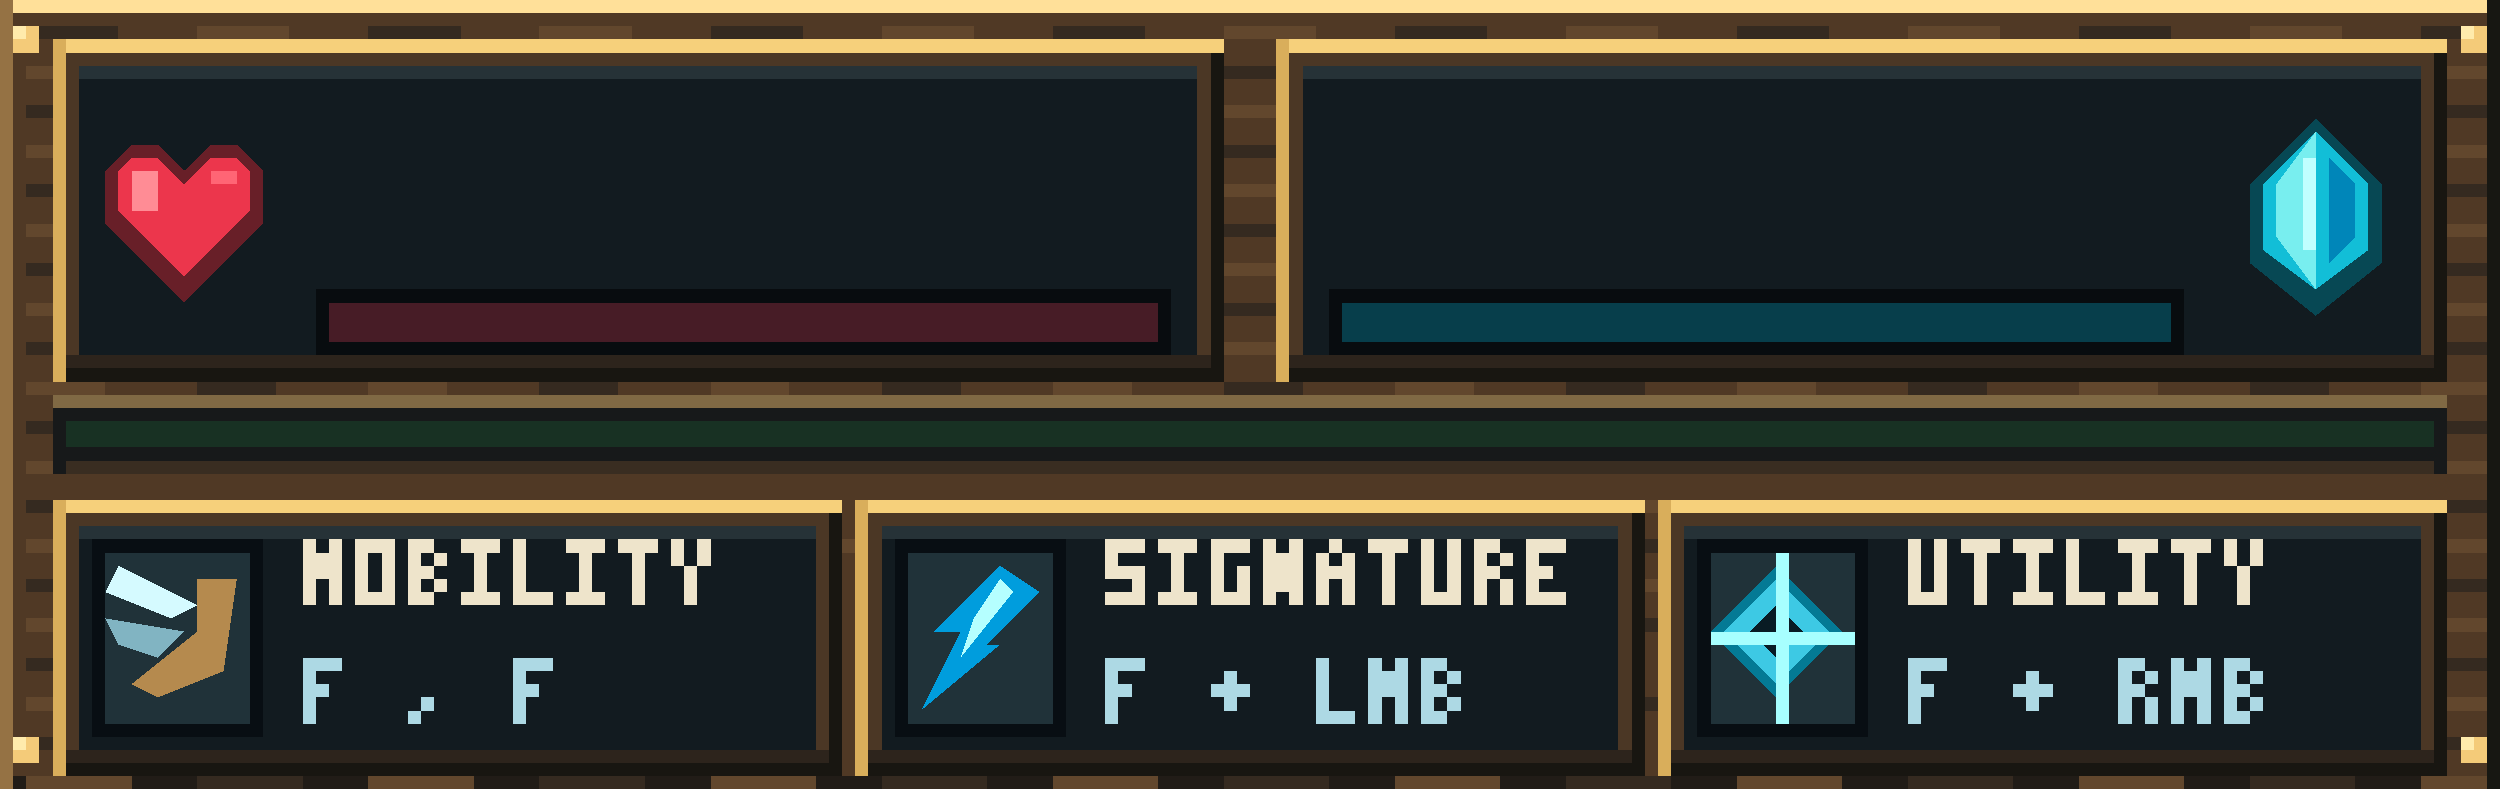
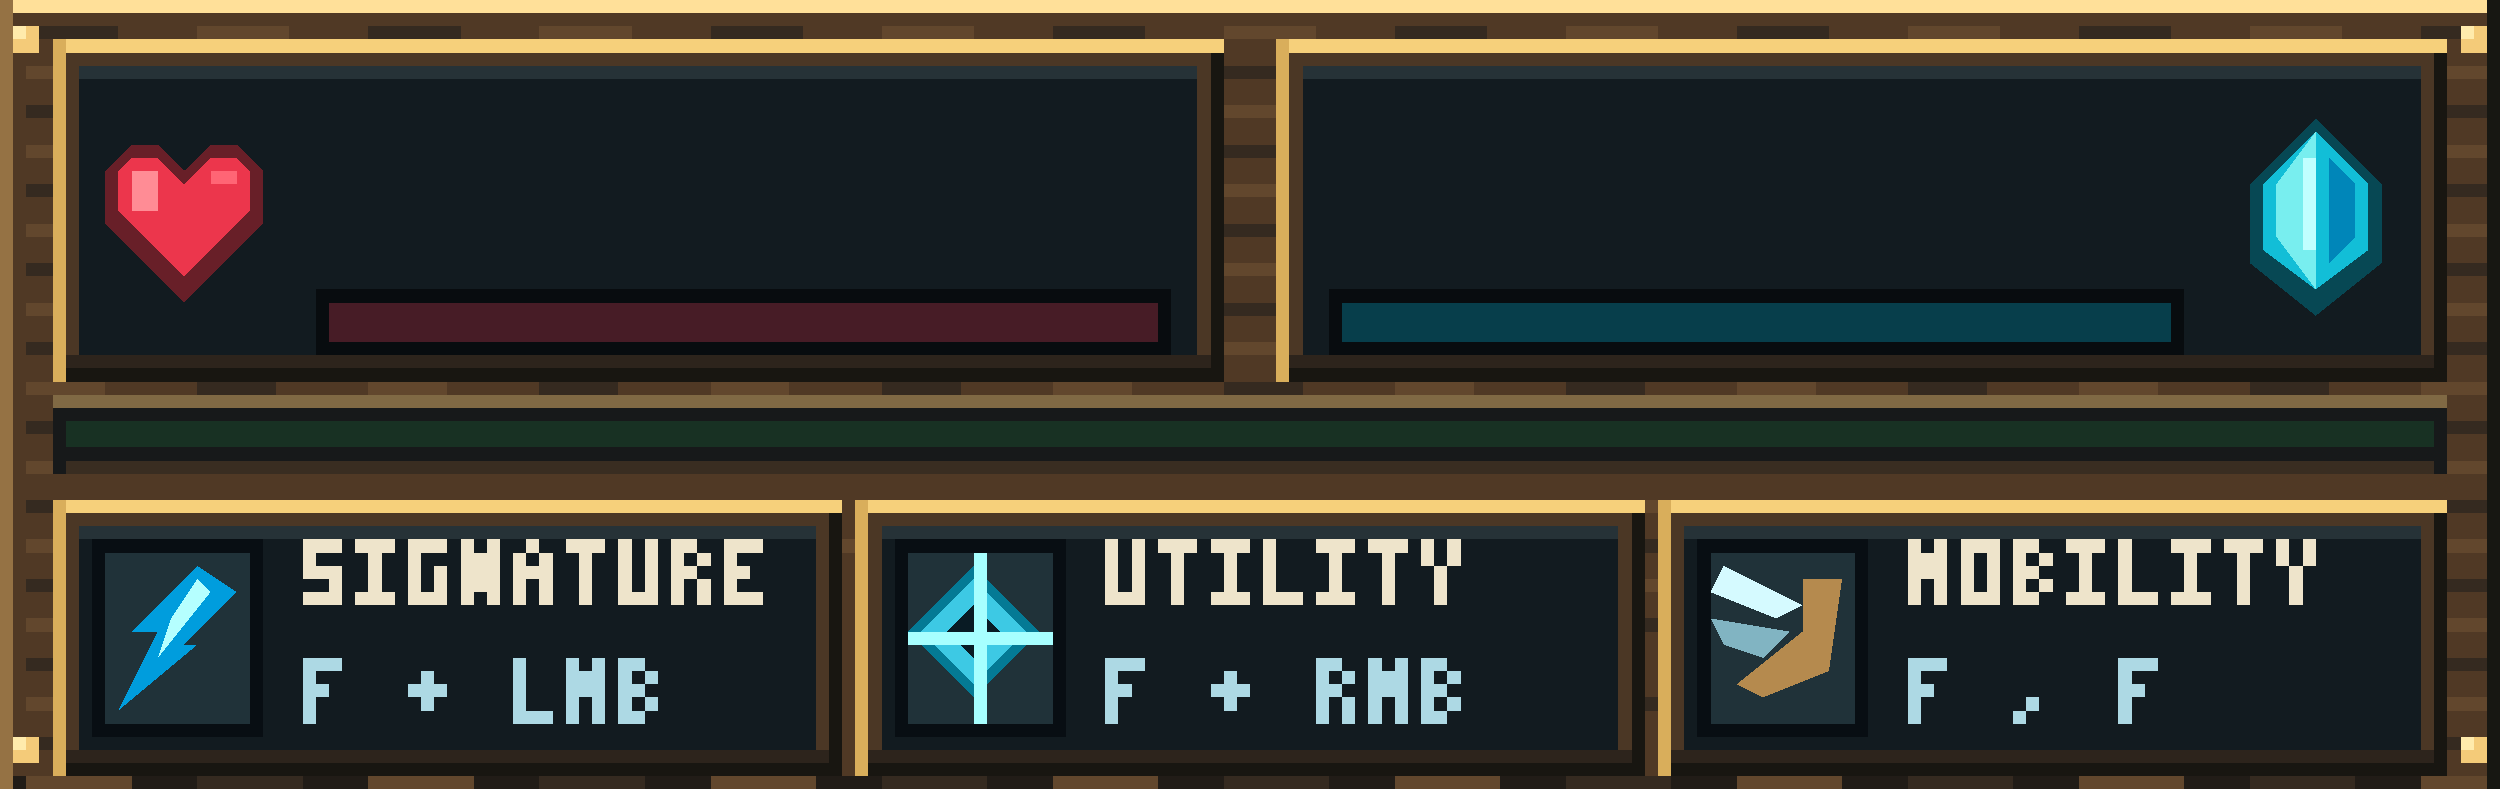
<svg xmlns="http://www.w3.org/2000/svg" width="190" height="60" viewBox="0 0 190 60" shape-rendering="crispEdges">
  <rect x="0" y="0" width="190" height="60" fill="#211c17" />
  <rect x="1" y="1" width="188" height="58" fill="#503925" />
  <rect x="2" y="2" width="7" height="1" fill="#352a20" />
  <rect x="15" y="2" width="7" height="1" fill="#62472d" />
  <rect x="28" y="2" width="7" height="1" fill="#352a20" />
  <rect x="41" y="2" width="7" height="1" fill="#62472d" />
  <rect x="54" y="2" width="7" height="1" fill="#352a20" />
  <rect x="67" y="2" width="7" height="1" fill="#62472d" />
  <rect x="80" y="2" width="7" height="1" fill="#352a20" />
  <rect x="93" y="2" width="7" height="1" fill="#62472d" />
  <rect x="106" y="2" width="7" height="1" fill="#352a20" />
  <rect x="119" y="2" width="7" height="1" fill="#62472d" />
  <rect x="132" y="2" width="7" height="1" fill="#352a20" />
  <rect x="145" y="2" width="7" height="1" fill="#62472d" />
  <rect x="158" y="2" width="7" height="1" fill="#352a20" />
  <rect x="171" y="2" width="7" height="1" fill="#62472d" />
  <rect x="184" y="2" width="7" height="1" fill="#352a20" />
  <rect x="2" y="5" width="10" height="1" fill="#62472d" />
  <rect x="15" y="5" width="10" height="1" fill="#352a20" />
  <rect x="28" y="5" width="10" height="1" fill="#62472d" />
  <rect x="41" y="5" width="10" height="1" fill="#352a20" />
  <rect x="54" y="5" width="10" height="1" fill="#62472d" />
  <rect x="67" y="5" width="10" height="1" fill="#352a20" />
  <rect x="80" y="5" width="10" height="1" fill="#62472d" />
  <rect x="93" y="5" width="10" height="1" fill="#352a20" />
  <rect x="106" y="5" width="10" height="1" fill="#62472d" />
  <rect x="119" y="5" width="10" height="1" fill="#352a20" />
  <rect x="132" y="5" width="10" height="1" fill="#62472d" />
  <rect x="145" y="5" width="10" height="1" fill="#352a20" />
  <rect x="158" y="5" width="10" height="1" fill="#62472d" />
  <rect x="171" y="5" width="10" height="1" fill="#352a20" />
  <rect x="184" y="5" width="10" height="1" fill="#62472d" />
  <rect x="2" y="8" width="6" height="1" fill="#352a20" />
  <rect x="15" y="8" width="6" height="1" fill="#62472d" />
  <rect x="28" y="8" width="6" height="1" fill="#352a20" />
  <rect x="41" y="8" width="6" height="1" fill="#62472d" />
  <rect x="54" y="8" width="6" height="1" fill="#352a20" />
  <rect x="67" y="8" width="6" height="1" fill="#62472d" />
  <rect x="80" y="8" width="6" height="1" fill="#352a20" />
  <rect x="93" y="8" width="6" height="1" fill="#62472d" />
  <rect x="106" y="8" width="6" height="1" fill="#352a20" />
  <rect x="119" y="8" width="6" height="1" fill="#62472d" />
  <rect x="132" y="8" width="6" height="1" fill="#352a20" />
  <rect x="145" y="8" width="6" height="1" fill="#62472d" />
  <rect x="158" y="8" width="6" height="1" fill="#352a20" />
  <rect x="171" y="8" width="6" height="1" fill="#62472d" />
  <rect x="184" y="8" width="6" height="1" fill="#352a20" />
  <rect x="2" y="11" width="9" height="1" fill="#62472d" />
  <rect x="15" y="11" width="9" height="1" fill="#352a20" />
  <rect x="28" y="11" width="9" height="1" fill="#62472d" />
  <rect x="41" y="11" width="9" height="1" fill="#352a20" />
  <rect x="54" y="11" width="9" height="1" fill="#62472d" />
  <rect x="67" y="11" width="9" height="1" fill="#352a20" />
  <rect x="80" y="11" width="9" height="1" fill="#62472d" />
  <rect x="93" y="11" width="9" height="1" fill="#352a20" />
  <rect x="106" y="11" width="9" height="1" fill="#62472d" />
  <rect x="119" y="11" width="9" height="1" fill="#352a20" />
  <rect x="132" y="11" width="9" height="1" fill="#62472d" />
  <rect x="145" y="11" width="9" height="1" fill="#352a20" />
  <rect x="158" y="11" width="9" height="1" fill="#62472d" />
  <rect x="171" y="11" width="9" height="1" fill="#352a20" />
  <rect x="184" y="11" width="9" height="1" fill="#62472d" />
  <rect x="2" y="14" width="5" height="1" fill="#352a20" />
  <rect x="15" y="14" width="5" height="1" fill="#62472d" />
  <rect x="28" y="14" width="5" height="1" fill="#352a20" />
  <rect x="41" y="14" width="5" height="1" fill="#62472d" />
  <rect x="54" y="14" width="5" height="1" fill="#352a20" />
  <rect x="67" y="14" width="5" height="1" fill="#62472d" />
  <rect x="80" y="14" width="5" height="1" fill="#352a20" />
  <rect x="93" y="14" width="5" height="1" fill="#62472d" />
  <rect x="106" y="14" width="5" height="1" fill="#352a20" />
  <rect x="119" y="14" width="5" height="1" fill="#62472d" />
  <rect x="132" y="14" width="5" height="1" fill="#352a20" />
  <rect x="145" y="14" width="5" height="1" fill="#62472d" />
  <rect x="158" y="14" width="5" height="1" fill="#352a20" />
  <rect x="171" y="14" width="5" height="1" fill="#62472d" />
  <rect x="184" y="14" width="5" height="1" fill="#352a20" />
  <rect x="2" y="17" width="8" height="1" fill="#62472d" />
  <rect x="15" y="17" width="8" height="1" fill="#352a20" />
  <rect x="28" y="17" width="8" height="1" fill="#62472d" />
  <rect x="41" y="17" width="8" height="1" fill="#352a20" />
  <rect x="54" y="17" width="8" height="1" fill="#62472d" />
  <rect x="67" y="17" width="8" height="1" fill="#352a20" />
  <rect x="80" y="17" width="8" height="1" fill="#62472d" />
  <rect x="93" y="17" width="8" height="1" fill="#352a20" />
  <rect x="106" y="17" width="8" height="1" fill="#62472d" />
  <rect x="119" y="17" width="8" height="1" fill="#352a20" />
  <rect x="132" y="17" width="8" height="1" fill="#62472d" />
  <rect x="145" y="17" width="8" height="1" fill="#352a20" />
  <rect x="158" y="17" width="8" height="1" fill="#62472d" />
  <rect x="171" y="17" width="8" height="1" fill="#352a20" />
  <rect x="184" y="17" width="8" height="1" fill="#62472d" />
  <rect x="2" y="20" width="11" height="1" fill="#352a20" />
  <rect x="15" y="20" width="11" height="1" fill="#62472d" />
  <rect x="28" y="20" width="11" height="1" fill="#352a20" />
  <rect x="41" y="20" width="11" height="1" fill="#62472d" />
  <rect x="54" y="20" width="11" height="1" fill="#352a20" />
  <rect x="67" y="20" width="11" height="1" fill="#62472d" />
  <rect x="80" y="20" width="11" height="1" fill="#352a20" />
  <rect x="93" y="20" width="11" height="1" fill="#62472d" />
  <rect x="106" y="20" width="11" height="1" fill="#352a20" />
  <rect x="119" y="20" width="11" height="1" fill="#62472d" />
  <rect x="132" y="20" width="11" height="1" fill="#352a20" />
  <rect x="145" y="20" width="11" height="1" fill="#62472d" />
  <rect x="158" y="20" width="11" height="1" fill="#352a20" />
  <rect x="171" y="20" width="11" height="1" fill="#62472d" />
  <rect x="184" y="20" width="11" height="1" fill="#352a20" />
  <rect x="2" y="23" width="7" height="1" fill="#62472d" />
  <rect x="15" y="23" width="7" height="1" fill="#352a20" />
  <rect x="28" y="23" width="7" height="1" fill="#62472d" />
  <rect x="41" y="23" width="7" height="1" fill="#352a20" />
  <rect x="54" y="23" width="7" height="1" fill="#62472d" />
  <rect x="67" y="23" width="7" height="1" fill="#352a20" />
  <rect x="80" y="23" width="7" height="1" fill="#62472d" />
  <rect x="93" y="23" width="7" height="1" fill="#352a20" />
  <rect x="106" y="23" width="7" height="1" fill="#62472d" />
  <rect x="119" y="23" width="7" height="1" fill="#352a20" />
  <rect x="132" y="23" width="7" height="1" fill="#62472d" />
  <rect x="145" y="23" width="7" height="1" fill="#352a20" />
  <rect x="158" y="23" width="7" height="1" fill="#62472d" />
  <rect x="171" y="23" width="7" height="1" fill="#352a20" />
  <rect x="184" y="23" width="7" height="1" fill="#62472d" />
  <rect x="2" y="26" width="10" height="1" fill="#352a20" />
  <rect x="15" y="26" width="10" height="1" fill="#62472d" />
  <rect x="28" y="26" width="10" height="1" fill="#352a20" />
  <rect x="41" y="26" width="10" height="1" fill="#62472d" />
  <rect x="54" y="26" width="10" height="1" fill="#352a20" />
  <rect x="67" y="26" width="10" height="1" fill="#62472d" />
  <rect x="80" y="26" width="10" height="1" fill="#352a20" />
  <rect x="93" y="26" width="10" height="1" fill="#62472d" />
  <rect x="106" y="26" width="10" height="1" fill="#352a20" />
  <rect x="119" y="26" width="10" height="1" fill="#62472d" />
  <rect x="132" y="26" width="10" height="1" fill="#352a20" />
  <rect x="145" y="26" width="10" height="1" fill="#62472d" />
  <rect x="158" y="26" width="10" height="1" fill="#352a20" />
  <rect x="171" y="26" width="10" height="1" fill="#62472d" />
  <rect x="184" y="26" width="10" height="1" fill="#352a20" />
  <rect x="2" y="29" width="6" height="1" fill="#62472d" />
  <rect x="15" y="29" width="6" height="1" fill="#352a20" />
  <rect x="28" y="29" width="6" height="1" fill="#62472d" />
  <rect x="41" y="29" width="6" height="1" fill="#352a20" />
  <rect x="54" y="29" width="6" height="1" fill="#62472d" />
  <rect x="67" y="29" width="6" height="1" fill="#352a20" />
  <rect x="80" y="29" width="6" height="1" fill="#62472d" />
  <rect x="93" y="29" width="6" height="1" fill="#352a20" />
  <rect x="106" y="29" width="6" height="1" fill="#62472d" />
  <rect x="119" y="29" width="6" height="1" fill="#352a20" />
  <rect x="132" y="29" width="6" height="1" fill="#62472d" />
  <rect x="145" y="29" width="6" height="1" fill="#352a20" />
  <rect x="158" y="29" width="6" height="1" fill="#62472d" />
  <rect x="171" y="29" width="6" height="1" fill="#352a20" />
  <rect x="184" y="29" width="6" height="1" fill="#62472d" />
  <rect x="2" y="32" width="9" height="1" fill="#352a20" />
  <rect x="15" y="32" width="9" height="1" fill="#62472d" />
  <rect x="28" y="32" width="9" height="1" fill="#352a20" />
  <rect x="41" y="32" width="9" height="1" fill="#62472d" />
  <rect x="54" y="32" width="9" height="1" fill="#352a20" />
  <rect x="67" y="32" width="9" height="1" fill="#62472d" />
  <rect x="80" y="32" width="9" height="1" fill="#352a20" />
  <rect x="93" y="32" width="9" height="1" fill="#62472d" />
  <rect x="106" y="32" width="9" height="1" fill="#352a20" />
  <rect x="119" y="32" width="9" height="1" fill="#62472d" />
  <rect x="132" y="32" width="9" height="1" fill="#352a20" />
  <rect x="145" y="32" width="9" height="1" fill="#62472d" />
  <rect x="158" y="32" width="9" height="1" fill="#352a20" />
  <rect x="171" y="32" width="9" height="1" fill="#62472d" />
  <rect x="184" y="32" width="9" height="1" fill="#352a20" />
  <rect x="2" y="35" width="5" height="1" fill="#62472d" />
  <rect x="15" y="35" width="5" height="1" fill="#352a20" />
  <rect x="28" y="35" width="5" height="1" fill="#62472d" />
  <rect x="41" y="35" width="5" height="1" fill="#352a20" />
  <rect x="54" y="35" width="5" height="1" fill="#62472d" />
  <rect x="67" y="35" width="5" height="1" fill="#352a20" />
  <rect x="80" y="35" width="5" height="1" fill="#62472d" />
  <rect x="93" y="35" width="5" height="1" fill="#352a20" />
  <rect x="106" y="35" width="5" height="1" fill="#62472d" />
  <rect x="119" y="35" width="5" height="1" fill="#352a20" />
  <rect x="132" y="35" width="5" height="1" fill="#62472d" />
  <rect x="145" y="35" width="5" height="1" fill="#352a20" />
  <rect x="158" y="35" width="5" height="1" fill="#62472d" />
  <rect x="171" y="35" width="5" height="1" fill="#352a20" />
  <rect x="184" y="35" width="5" height="1" fill="#62472d" />
  <rect x="2" y="38" width="8" height="1" fill="#352a20" />
  <rect x="15" y="38" width="8" height="1" fill="#62472d" />
  <rect x="28" y="38" width="8" height="1" fill="#352a20" />
  <rect x="41" y="38" width="8" height="1" fill="#62472d" />
  <rect x="54" y="38" width="8" height="1" fill="#352a20" />
  <rect x="67" y="38" width="8" height="1" fill="#62472d" />
  <rect x="80" y="38" width="8" height="1" fill="#352a20" />
  <rect x="93" y="38" width="8" height="1" fill="#62472d" />
  <rect x="106" y="38" width="8" height="1" fill="#352a20" />
  <rect x="119" y="38" width="8" height="1" fill="#62472d" />
  <rect x="132" y="38" width="8" height="1" fill="#352a20" />
  <rect x="145" y="38" width="8" height="1" fill="#62472d" />
  <rect x="158" y="38" width="8" height="1" fill="#352a20" />
  <rect x="171" y="38" width="8" height="1" fill="#62472d" />
  <rect x="184" y="38" width="8" height="1" fill="#352a20" />
  <rect x="2" y="41" width="11" height="1" fill="#62472d" />
  <rect x="15" y="41" width="11" height="1" fill="#352a20" />
  <rect x="28" y="41" width="11" height="1" fill="#62472d" />
  <rect x="41" y="41" width="11" height="1" fill="#352a20" />
  <rect x="54" y="41" width="11" height="1" fill="#62472d" />
  <rect x="67" y="41" width="11" height="1" fill="#352a20" />
  <rect x="80" y="41" width="11" height="1" fill="#62472d" />
  <rect x="93" y="41" width="11" height="1" fill="#352a20" />
  <rect x="106" y="41" width="11" height="1" fill="#62472d" />
  <rect x="119" y="41" width="11" height="1" fill="#352a20" />
  <rect x="132" y="41" width="11" height="1" fill="#62472d" />
  <rect x="145" y="41" width="11" height="1" fill="#352a20" />
  <rect x="158" y="41" width="11" height="1" fill="#62472d" />
  <rect x="171" y="41" width="11" height="1" fill="#352a20" />
  <rect x="184" y="41" width="11" height="1" fill="#62472d" />
  <rect x="2" y="44" width="7" height="1" fill="#352a20" />
  <rect x="15" y="44" width="7" height="1" fill="#62472d" />
  <rect x="28" y="44" width="7" height="1" fill="#352a20" />
  <rect x="41" y="44" width="7" height="1" fill="#62472d" />
  <rect x="54" y="44" width="7" height="1" fill="#352a20" />
  <rect x="67" y="44" width="7" height="1" fill="#62472d" />
  <rect x="80" y="44" width="7" height="1" fill="#352a20" />
  <rect x="93" y="44" width="7" height="1" fill="#62472d" />
  <rect x="106" y="44" width="7" height="1" fill="#352a20" />
  <rect x="119" y="44" width="7" height="1" fill="#62472d" />
  <rect x="132" y="44" width="7" height="1" fill="#352a20" />
  <rect x="145" y="44" width="7" height="1" fill="#62472d" />
  <rect x="158" y="44" width="7" height="1" fill="#352a20" />
  <rect x="171" y="44" width="7" height="1" fill="#62472d" />
  <rect x="184" y="44" width="7" height="1" fill="#352a20" />
  <rect x="2" y="47" width="10" height="1" fill="#62472d" />
  <rect x="15" y="47" width="10" height="1" fill="#352a20" />
  <rect x="28" y="47" width="10" height="1" fill="#62472d" />
  <rect x="41" y="47" width="10" height="1" fill="#352a20" />
  <rect x="54" y="47" width="10" height="1" fill="#62472d" />
  <rect x="67" y="47" width="10" height="1" fill="#352a20" />
  <rect x="80" y="47" width="10" height="1" fill="#62472d" />
  <rect x="93" y="47" width="10" height="1" fill="#352a20" />
  <rect x="106" y="47" width="10" height="1" fill="#62472d" />
  <rect x="119" y="47" width="10" height="1" fill="#352a20" />
  <rect x="132" y="47" width="10" height="1" fill="#62472d" />
  <rect x="145" y="47" width="10" height="1" fill="#352a20" />
  <rect x="158" y="47" width="10" height="1" fill="#62472d" />
  <rect x="171" y="47" width="10" height="1" fill="#352a20" />
  <rect x="184" y="47" width="10" height="1" fill="#62472d" />
  <rect x="2" y="50" width="6" height="1" fill="#352a20" />
  <rect x="15" y="50" width="6" height="1" fill="#62472d" />
  <rect x="28" y="50" width="6" height="1" fill="#352a20" />
  <rect x="41" y="50" width="6" height="1" fill="#62472d" />
  <rect x="54" y="50" width="6" height="1" fill="#352a20" />
  <rect x="67" y="50" width="6" height="1" fill="#62472d" />
  <rect x="80" y="50" width="6" height="1" fill="#352a20" />
  <rect x="93" y="50" width="6" height="1" fill="#62472d" />
  <rect x="106" y="50" width="6" height="1" fill="#352a20" />
  <rect x="119" y="50" width="6" height="1" fill="#62472d" />
  <rect x="132" y="50" width="6" height="1" fill="#352a20" />
  <rect x="145" y="50" width="6" height="1" fill="#62472d" />
  <rect x="158" y="50" width="6" height="1" fill="#352a20" />
  <rect x="171" y="50" width="6" height="1" fill="#62472d" />
  <rect x="184" y="50" width="6" height="1" fill="#352a20" />
  <rect x="2" y="53" width="9" height="1" fill="#62472d" />
  <rect x="15" y="53" width="9" height="1" fill="#352a20" />
  <rect x="28" y="53" width="9" height="1" fill="#62472d" />
  <rect x="41" y="53" width="9" height="1" fill="#352a20" />
  <rect x="54" y="53" width="9" height="1" fill="#62472d" />
  <rect x="67" y="53" width="9" height="1" fill="#352a20" />
  <rect x="80" y="53" width="9" height="1" fill="#62472d" />
  <rect x="93" y="53" width="9" height="1" fill="#352a20" />
  <rect x="106" y="53" width="9" height="1" fill="#62472d" />
  <rect x="119" y="53" width="9" height="1" fill="#352a20" />
  <rect x="132" y="53" width="9" height="1" fill="#62472d" />
  <rect x="145" y="53" width="9" height="1" fill="#352a20" />
  <rect x="158" y="53" width="9" height="1" fill="#62472d" />
  <rect x="171" y="53" width="9" height="1" fill="#352a20" />
  <rect x="184" y="53" width="9" height="1" fill="#62472d" />
  <rect x="2" y="56" width="5" height="1" fill="#352a20" />
  <rect x="15" y="56" width="5" height="1" fill="#62472d" />
  <rect x="28" y="56" width="5" height="1" fill="#352a20" />
  <rect x="41" y="56" width="5" height="1" fill="#62472d" />
  <rect x="54" y="56" width="5" height="1" fill="#352a20" />
  <rect x="67" y="56" width="5" height="1" fill="#62472d" />
  <rect x="80" y="56" width="5" height="1" fill="#352a20" />
  <rect x="93" y="56" width="5" height="1" fill="#62472d" />
  <rect x="106" y="56" width="5" height="1" fill="#352a20" />
  <rect x="119" y="56" width="5" height="1" fill="#62472d" />
  <rect x="132" y="56" width="5" height="1" fill="#352a20" />
  <rect x="145" y="56" width="5" height="1" fill="#62472d" />
  <rect x="158" y="56" width="5" height="1" fill="#352a20" />
  <rect x="171" y="56" width="5" height="1" fill="#62472d" />
  <rect x="184" y="56" width="5" height="1" fill="#352a20" />
  <rect x="2" y="59" width="8" height="1" fill="#62472d" />
  <rect x="15" y="59" width="8" height="1" fill="#352a20" />
  <rect x="28" y="59" width="8" height="1" fill="#62472d" />
  <rect x="41" y="59" width="8" height="1" fill="#352a20" />
  <rect x="54" y="59" width="8" height="1" fill="#62472d" />
  <rect x="67" y="59" width="8" height="1" fill="#352a20" />
  <rect x="80" y="59" width="8" height="1" fill="#62472d" />
  <rect x="93" y="59" width="8" height="1" fill="#352a20" />
  <rect x="106" y="59" width="8" height="1" fill="#62472d" />
  <rect x="119" y="59" width="8" height="1" fill="#352a20" />
  <rect x="132" y="59" width="8" height="1" fill="#62472d" />
  <rect x="145" y="59" width="8" height="1" fill="#352a20" />
  <rect x="158" y="59" width="8" height="1" fill="#62472d" />
  <rect x="171" y="59" width="8" height="1" fill="#352a20" />
  <rect x="184" y="59" width="8" height="1" fill="#62472d" />
  <rect x="0" y="0" width="190" height="1" fill="#ffe099" />
  <rect x="0" y="0" width="1" height="60" fill="#957244" />
  <rect x="189" y="0" width="1" height="60" fill="#171712" />
  <rect x="4" y="3" width="89" height="26" fill="#181611" />
  <rect x="4" y="3" width="89" height="1" fill="#f6d07b" />
  <rect x="4" y="3" width="1" height="26" fill="#d9ae5b" />
  <rect x="5" y="4" width="87" height="24" fill="#4b3725" />
  <rect x="6" y="5" width="85" height="22" fill="#121b20" />
  <rect x="6" y="5" width="85" height="1" fill="#263237" />
  <rect x="5" y="27" width="87" height="1" fill="#2d241c" />
  <rect x="97" y="3" width="89" height="26" fill="#181611" />
  <rect x="97" y="3" width="89" height="1" fill="#f6d07b" />
  <rect x="97" y="3" width="1" height="26" fill="#d9ae5b" />
  <rect x="98" y="4" width="87" height="24" fill="#4b3725" />
  <rect x="99" y="5" width="85" height="22" fill="#121b20" />
  <rect x="99" y="5" width="85" height="1" fill="#263237" />
  <rect x="98" y="27" width="87" height="1" fill="#2d241c" />
  <g transform="translate(8 11)">
    <polygon points="0,2 2,0 4,0 6,2 8,0 10,0 12,2 12,6 6,12 0,6" fill="#681f28" />
    <polygon points="1,2 2,1 4,1 6,3 8,1 10,1 11,2 11,5 6,10 1,5" fill="#ec364c" />
    <rect x="2" y="2" width="2" height="3" fill="#ff8c95" />
    <rect x="8" y="2" width="2" height="1" fill="#ff6575" />
  </g>
  <g transform="translate(171 9)">
    <polygon points="5,0 10,5 10,11 5,15 0,11 0,5" fill="#074854" />
    <polygon points="5,1 9,5 9,10 5,13 1,10 1,5" fill="#12bed7" />
    <polygon points="5,1 5,13 2,9 2,5" fill="#78eeef" />
    <polygon points="6,3 8,5 8,9 6,11" fill="#0086b9" />
    <rect x="4" y="3" width="1" height="7" fill="#c0ffff" />
  </g>
  <rect x="24" y="22" width="65" height="5" fill="#080c0f" />
  <rect x="25" y="23" width="63" height="3" fill="#471c26" />
  <rect x="101" y="22" width="65" height="5" fill="#080c0f" />
  <rect x="102" y="23" width="63" height="3" fill="#073e4b" />
  <rect x="4" y="30" width="182" height="6" fill="#17191a" />
  <rect x="4" y="30" width="182" height="1" fill="#806944" />
  <rect x="5" y="32" width="180" height="2" fill="#183123" />
  <rect x="5" y="35" width="180" height="1" fill="#392d21" />
  <rect x="4" y="38" width="60" height="21" fill="#181611" />
  <rect x="4" y="38" width="60" height="1" fill="#f6d07b" />
  <rect x="4" y="38" width="1" height="21" fill="#d9ae5b" />
  <rect x="5" y="39" width="58" height="19" fill="#4b3725" />
  <rect x="6" y="40" width="56" height="17" fill="#121b20" />
  <rect x="6" y="40" width="56" height="1" fill="#263237" />
  <rect x="5" y="57" width="58" height="1" fill="#2d241c" />
  <rect x="7" y="41" width="13" height="15" fill="#080e13" />
  <rect x="8" y="42" width="11" height="13" fill="#203239" />
-   <polygon points="15,44 18,44 17,51 12,53 10,52 15,48" fill="#b58a4e" />
-   <polygon points="9,43 15,46 13,47 8,45" fill="#d5faff" />
-   <polygon points="8,47 14,48 12,50 9,49" fill="#81b4c2" />
+   <polygon points="15,43 18,45 14,49 15,49 9,54 12,48 10,48" fill="#009ddd" />
+   <polygon points="15,44 16,45 12,50 13,47" fill="#b5ffff" />
  <rect x="23" y="41" width="1" height="1" fill="#eee4cb" />
+   <rect x="24" y="41" width="1" height="1" fill="#eee4cb" />
  <rect x="25" y="41" width="1" height="1" fill="#eee4cb" />
  <rect x="23" y="42" width="1" height="1" fill="#eee4cb" />
-   <rect x="24" y="42" width="1" height="1" fill="#eee4cb" />
-   <rect x="25" y="42" width="1" height="1" fill="#eee4cb" />
  <rect x="23" y="43" width="1" height="1" fill="#eee4cb" />
  <rect x="24" y="43" width="1" height="1" fill="#eee4cb" />
  <rect x="25" y="43" width="1" height="1" fill="#eee4cb" />
-   <rect x="23" y="44" width="1" height="1" fill="#eee4cb" />
  <rect x="25" y="44" width="1" height="1" fill="#eee4cb" />
  <rect x="23" y="45" width="1" height="1" fill="#eee4cb" />
+   <rect x="24" y="45" width="1" height="1" fill="#eee4cb" />
  <rect x="25" y="45" width="1" height="1" fill="#eee4cb" />
  <rect x="27" y="41" width="1" height="1" fill="#eee4cb" />
  <rect x="28" y="41" width="1" height="1" fill="#eee4cb" />
  <rect x="29" y="41" width="1" height="1" fill="#eee4cb" />
-   <rect x="27" y="42" width="1" height="1" fill="#eee4cb" />
-   <rect x="29" y="42" width="1" height="1" fill="#eee4cb" />
-   <rect x="27" y="43" width="1" height="1" fill="#eee4cb" />
-   <rect x="29" y="43" width="1" height="1" fill="#eee4cb" />
-   <rect x="27" y="44" width="1" height="1" fill="#eee4cb" />
-   <rect x="29" y="44" width="1" height="1" fill="#eee4cb" />
+   <rect x="28" y="42" width="1" height="1" fill="#eee4cb" />
+   <rect x="28" y="43" width="1" height="1" fill="#eee4cb" />
+   <rect x="28" y="44" width="1" height="1" fill="#eee4cb" />
  <rect x="27" y="45" width="1" height="1" fill="#eee4cb" />
  <rect x="28" y="45" width="1" height="1" fill="#eee4cb" />
  <rect x="29" y="45" width="1" height="1" fill="#eee4cb" />
  <rect x="31" y="41" width="1" height="1" fill="#eee4cb" />
  <rect x="32" y="41" width="1" height="1" fill="#eee4cb" />
+   <rect x="33" y="41" width="1" height="1" fill="#eee4cb" />
  <rect x="31" y="42" width="1" height="1" fill="#eee4cb" />
-   <rect x="33" y="42" width="1" height="1" fill="#eee4cb" />
  <rect x="31" y="43" width="1" height="1" fill="#eee4cb" />
-   <rect x="32" y="43" width="1" height="1" fill="#eee4cb" />
+   <rect x="33" y="43" width="1" height="1" fill="#eee4cb" />
  <rect x="31" y="44" width="1" height="1" fill="#eee4cb" />
  <rect x="33" y="44" width="1" height="1" fill="#eee4cb" />
  <rect x="31" y="45" width="1" height="1" fill="#eee4cb" />
  <rect x="32" y="45" width="1" height="1" fill="#eee4cb" />
+   <rect x="33" y="45" width="1" height="1" fill="#eee4cb" />
  <rect x="35" y="41" width="1" height="1" fill="#eee4cb" />
-   <rect x="36" y="41" width="1" height="1" fill="#eee4cb" />
  <rect x="37" y="41" width="1" height="1" fill="#eee4cb" />
+   <rect x="35" y="42" width="1" height="1" fill="#eee4cb" />
  <rect x="36" y="42" width="1" height="1" fill="#eee4cb" />
+   <rect x="37" y="42" width="1" height="1" fill="#eee4cb" />
+   <rect x="35" y="43" width="1" height="1" fill="#eee4cb" />
  <rect x="36" y="43" width="1" height="1" fill="#eee4cb" />
+   <rect x="37" y="43" width="1" height="1" fill="#eee4cb" />
+   <rect x="35" y="44" width="1" height="1" fill="#eee4cb" />
  <rect x="36" y="44" width="1" height="1" fill="#eee4cb" />
+   <rect x="37" y="44" width="1" height="1" fill="#eee4cb" />
  <rect x="35" y="45" width="1" height="1" fill="#eee4cb" />
-   <rect x="36" y="45" width="1" height="1" fill="#eee4cb" />
  <rect x="37" y="45" width="1" height="1" fill="#eee4cb" />
-   <rect x="39" y="41" width="1" height="1" fill="#eee4cb" />
+   <rect x="40" y="41" width="1" height="1" fill="#eee4cb" />
  <rect x="39" y="42" width="1" height="1" fill="#eee4cb" />
+   <rect x="41" y="42" width="1" height="1" fill="#eee4cb" />
  <rect x="39" y="43" width="1" height="1" fill="#eee4cb" />
+   <rect x="40" y="43" width="1" height="1" fill="#eee4cb" />
+   <rect x="41" y="43" width="1" height="1" fill="#eee4cb" />
  <rect x="39" y="44" width="1" height="1" fill="#eee4cb" />
+   <rect x="41" y="44" width="1" height="1" fill="#eee4cb" />
  <rect x="39" y="45" width="1" height="1" fill="#eee4cb" />
-   <rect x="40" y="45" width="1" height="1" fill="#eee4cb" />
  <rect x="41" y="45" width="1" height="1" fill="#eee4cb" />
  <rect x="43" y="41" width="1" height="1" fill="#eee4cb" />
  <rect x="44" y="41" width="1" height="1" fill="#eee4cb" />
  <rect x="45" y="41" width="1" height="1" fill="#eee4cb" />
  <rect x="44" y="42" width="1" height="1" fill="#eee4cb" />
  <rect x="44" y="43" width="1" height="1" fill="#eee4cb" />
  <rect x="44" y="44" width="1" height="1" fill="#eee4cb" />
-   <rect x="43" y="45" width="1" height="1" fill="#eee4cb" />
  <rect x="44" y="45" width="1" height="1" fill="#eee4cb" />
-   <rect x="45" y="45" width="1" height="1" fill="#eee4cb" />
  <rect x="47" y="41" width="1" height="1" fill="#eee4cb" />
-   <rect x="48" y="41" width="1" height="1" fill="#eee4cb" />
  <rect x="49" y="41" width="1" height="1" fill="#eee4cb" />
-   <rect x="48" y="42" width="1" height="1" fill="#eee4cb" />
-   <rect x="48" y="43" width="1" height="1" fill="#eee4cb" />
-   <rect x="48" y="44" width="1" height="1" fill="#eee4cb" />
+   <rect x="47" y="42" width="1" height="1" fill="#eee4cb" />
+   <rect x="49" y="42" width="1" height="1" fill="#eee4cb" />
+   <rect x="47" y="43" width="1" height="1" fill="#eee4cb" />
+   <rect x="49" y="43" width="1" height="1" fill="#eee4cb" />
+   <rect x="47" y="44" width="1" height="1" fill="#eee4cb" />
+   <rect x="49" y="44" width="1" height="1" fill="#eee4cb" />
+   <rect x="47" y="45" width="1" height="1" fill="#eee4cb" />
  <rect x="48" y="45" width="1" height="1" fill="#eee4cb" />
+   <rect x="49" y="45" width="1" height="1" fill="#eee4cb" />
  <rect x="51" y="41" width="1" height="1" fill="#eee4cb" />
-   <rect x="53" y="41" width="1" height="1" fill="#eee4cb" />
+   <rect x="52" y="41" width="1" height="1" fill="#eee4cb" />
  <rect x="51" y="42" width="1" height="1" fill="#eee4cb" />
  <rect x="53" y="42" width="1" height="1" fill="#eee4cb" />
+   <rect x="51" y="43" width="1" height="1" fill="#eee4cb" />
  <rect x="52" y="43" width="1" height="1" fill="#eee4cb" />
-   <rect x="52" y="44" width="1" height="1" fill="#eee4cb" />
-   <rect x="52" y="45" width="1" height="1" fill="#eee4cb" />
+   <rect x="51" y="44" width="1" height="1" fill="#eee4cb" />
+   <rect x="53" y="44" width="1" height="1" fill="#eee4cb" />
+   <rect x="51" y="45" width="1" height="1" fill="#eee4cb" />
+   <rect x="53" y="45" width="1" height="1" fill="#eee4cb" />
+   <rect x="55" y="41" width="1" height="1" fill="#eee4cb" />
+   <rect x="56" y="41" width="1" height="1" fill="#eee4cb" />
+   <rect x="57" y="41" width="1" height="1" fill="#eee4cb" />
+   <rect x="55" y="42" width="1" height="1" fill="#eee4cb" />
+   <rect x="55" y="43" width="1" height="1" fill="#eee4cb" />
+   <rect x="56" y="43" width="1" height="1" fill="#eee4cb" />
+   <rect x="55" y="44" width="1" height="1" fill="#eee4cb" />
+   <rect x="55" y="45" width="1" height="1" fill="#eee4cb" />
+   <rect x="56" y="45" width="1" height="1" fill="#eee4cb" />
+   <rect x="57" y="45" width="1" height="1" fill="#eee4cb" />
  <rect x="23" y="50" width="1" height="1" fill="#add9e4" />
  <rect x="24" y="50" width="1" height="1" fill="#add9e4" />
  <rect x="25" y="50" width="1" height="1" fill="#add9e4" />
  <rect x="23" y="51" width="1" height="1" fill="#add9e4" />
  <rect x="23" y="52" width="1" height="1" fill="#add9e4" />
  <rect x="24" y="52" width="1" height="1" fill="#add9e4" />
  <rect x="23" y="53" width="1" height="1" fill="#add9e4" />
  <rect x="23" y="54" width="1" height="1" fill="#add9e4" />
+   <rect x="32" y="51" width="1" height="1" fill="#add9e4" />
+   <rect x="31" y="52" width="1" height="1" fill="#add9e4" />
+   <rect x="32" y="52" width="1" height="1" fill="#add9e4" />
+   <rect x="33" y="52" width="1" height="1" fill="#add9e4" />
  <rect x="32" y="53" width="1" height="1" fill="#add9e4" />
-   <rect x="31" y="54" width="1" height="1" fill="#add9e4" />
  <rect x="39" y="50" width="1" height="1" fill="#add9e4" />
-   <rect x="40" y="50" width="1" height="1" fill="#add9e4" />
-   <rect x="41" y="50" width="1" height="1" fill="#add9e4" />
  <rect x="39" y="51" width="1" height="1" fill="#add9e4" />
  <rect x="39" y="52" width="1" height="1" fill="#add9e4" />
-   <rect x="40" y="52" width="1" height="1" fill="#add9e4" />
  <rect x="39" y="53" width="1" height="1" fill="#add9e4" />
  <rect x="39" y="54" width="1" height="1" fill="#add9e4" />
+   <rect x="40" y="54" width="1" height="1" fill="#add9e4" />
+   <rect x="41" y="54" width="1" height="1" fill="#add9e4" />
+   <rect x="43" y="50" width="1" height="1" fill="#add9e4" />
+   <rect x="45" y="50" width="1" height="1" fill="#add9e4" />
+   <rect x="43" y="51" width="1" height="1" fill="#add9e4" />
+   <rect x="44" y="51" width="1" height="1" fill="#add9e4" />
+   <rect x="45" y="51" width="1" height="1" fill="#add9e4" />
+   <rect x="43" y="52" width="1" height="1" fill="#add9e4" />
+   <rect x="44" y="52" width="1" height="1" fill="#add9e4" />
+   <rect x="45" y="52" width="1" height="1" fill="#add9e4" />
+   <rect x="43" y="53" width="1" height="1" fill="#add9e4" />
+   <rect x="45" y="53" width="1" height="1" fill="#add9e4" />
+   <rect x="43" y="54" width="1" height="1" fill="#add9e4" />
+   <rect x="45" y="54" width="1" height="1" fill="#add9e4" />
+   <rect x="47" y="50" width="1" height="1" fill="#add9e4" />
+   <rect x="48" y="50" width="1" height="1" fill="#add9e4" />
+   <rect x="47" y="51" width="1" height="1" fill="#add9e4" />
+   <rect x="49" y="51" width="1" height="1" fill="#add9e4" />
+   <rect x="47" y="52" width="1" height="1" fill="#add9e4" />
+   <rect x="48" y="52" width="1" height="1" fill="#add9e4" />
+   <rect x="47" y="53" width="1" height="1" fill="#add9e4" />
+   <rect x="49" y="53" width="1" height="1" fill="#add9e4" />
+   <rect x="47" y="54" width="1" height="1" fill="#add9e4" />
+   <rect x="48" y="54" width="1" height="1" fill="#add9e4" />
  <rect x="65" y="38" width="60" height="21" fill="#181611" />
  <rect x="65" y="38" width="60" height="1" fill="#f6d07b" />
  <rect x="65" y="38" width="1" height="21" fill="#d9ae5b" />
  <rect x="66" y="39" width="58" height="19" fill="#4b3725" />
  <rect x="67" y="40" width="56" height="17" fill="#121b20" />
  <rect x="67" y="40" width="56" height="1" fill="#263237" />
  <rect x="66" y="57" width="58" height="1" fill="#2d241c" />
  <rect x="68" y="41" width="13" height="15" fill="#080e13" />
  <rect x="69" y="42" width="11" height="13" fill="#203239" />
-   <polygon points="76,43 79,45 75,49 76,49 70,54 73,48 71,48" fill="#009ddd" />
-   <polygon points="76,44 77,45 73,50 74,47" fill="#b5ffff" />
+   <polygon points="74,43 79,48 74,53 69,48" fill="#047a95" />
+   <polygon points="74,44 78,48 74,52 70,48" fill="#3dc9e4" />
+   <polygon points="74,46 76,48 74,50 72,48" fill="#091b24" />
+   <rect x="74" y="42" width="1" height="13" fill="#a7ffff" />
+   <rect x="69" y="48" width="11" height="1" fill="#a7ffff" />
  <rect x="84" y="41" width="1" height="1" fill="#eee4cb" />
-   <rect x="85" y="41" width="1" height="1" fill="#eee4cb" />
  <rect x="86" y="41" width="1" height="1" fill="#eee4cb" />
  <rect x="84" y="42" width="1" height="1" fill="#eee4cb" />
+   <rect x="86" y="42" width="1" height="1" fill="#eee4cb" />
  <rect x="84" y="43" width="1" height="1" fill="#eee4cb" />
-   <rect x="85" y="43" width="1" height="1" fill="#eee4cb" />
  <rect x="86" y="43" width="1" height="1" fill="#eee4cb" />
+   <rect x="84" y="44" width="1" height="1" fill="#eee4cb" />
  <rect x="86" y="44" width="1" height="1" fill="#eee4cb" />
  <rect x="84" y="45" width="1" height="1" fill="#eee4cb" />
  <rect x="85" y="45" width="1" height="1" fill="#eee4cb" />
  <rect x="86" y="45" width="1" height="1" fill="#eee4cb" />
  <rect x="88" y="41" width="1" height="1" fill="#eee4cb" />
  <rect x="89" y="41" width="1" height="1" fill="#eee4cb" />
  <rect x="90" y="41" width="1" height="1" fill="#eee4cb" />
  <rect x="89" y="42" width="1" height="1" fill="#eee4cb" />
  <rect x="89" y="43" width="1" height="1" fill="#eee4cb" />
  <rect x="89" y="44" width="1" height="1" fill="#eee4cb" />
-   <rect x="88" y="45" width="1" height="1" fill="#eee4cb" />
  <rect x="89" y="45" width="1" height="1" fill="#eee4cb" />
-   <rect x="90" y="45" width="1" height="1" fill="#eee4cb" />
  <rect x="92" y="41" width="1" height="1" fill="#eee4cb" />
  <rect x="93" y="41" width="1" height="1" fill="#eee4cb" />
  <rect x="94" y="41" width="1" height="1" fill="#eee4cb" />
-   <rect x="92" y="42" width="1" height="1" fill="#eee4cb" />
-   <rect x="92" y="43" width="1" height="1" fill="#eee4cb" />
-   <rect x="94" y="43" width="1" height="1" fill="#eee4cb" />
-   <rect x="92" y="44" width="1" height="1" fill="#eee4cb" />
-   <rect x="94" y="44" width="1" height="1" fill="#eee4cb" />
+   <rect x="93" y="42" width="1" height="1" fill="#eee4cb" />
+   <rect x="93" y="43" width="1" height="1" fill="#eee4cb" />
+   <rect x="93" y="44" width="1" height="1" fill="#eee4cb" />
  <rect x="92" y="45" width="1" height="1" fill="#eee4cb" />
  <rect x="93" y="45" width="1" height="1" fill="#eee4cb" />
  <rect x="94" y="45" width="1" height="1" fill="#eee4cb" />
  <rect x="96" y="41" width="1" height="1" fill="#eee4cb" />
-   <rect x="98" y="41" width="1" height="1" fill="#eee4cb" />
  <rect x="96" y="42" width="1" height="1" fill="#eee4cb" />
-   <rect x="97" y="42" width="1" height="1" fill="#eee4cb" />
-   <rect x="98" y="42" width="1" height="1" fill="#eee4cb" />
  <rect x="96" y="43" width="1" height="1" fill="#eee4cb" />
-   <rect x="97" y="43" width="1" height="1" fill="#eee4cb" />
-   <rect x="98" y="43" width="1" height="1" fill="#eee4cb" />
  <rect x="96" y="44" width="1" height="1" fill="#eee4cb" />
-   <rect x="97" y="44" width="1" height="1" fill="#eee4cb" />
-   <rect x="98" y="44" width="1" height="1" fill="#eee4cb" />
  <rect x="96" y="45" width="1" height="1" fill="#eee4cb" />
+   <rect x="97" y="45" width="1" height="1" fill="#eee4cb" />
  <rect x="98" y="45" width="1" height="1" fill="#eee4cb" />
+   <rect x="100" y="41" width="1" height="1" fill="#eee4cb" />
  <rect x="101" y="41" width="1" height="1" fill="#eee4cb" />
-   <rect x="100" y="42" width="1" height="1" fill="#eee4cb" />
-   <rect x="102" y="42" width="1" height="1" fill="#eee4cb" />
-   <rect x="100" y="43" width="1" height="1" fill="#eee4cb" />
+   <rect x="102" y="41" width="1" height="1" fill="#eee4cb" />
+   <rect x="101" y="42" width="1" height="1" fill="#eee4cb" />
  <rect x="101" y="43" width="1" height="1" fill="#eee4cb" />
-   <rect x="102" y="43" width="1" height="1" fill="#eee4cb" />
-   <rect x="100" y="44" width="1" height="1" fill="#eee4cb" />
-   <rect x="102" y="44" width="1" height="1" fill="#eee4cb" />
+   <rect x="101" y="44" width="1" height="1" fill="#eee4cb" />
  <rect x="100" y="45" width="1" height="1" fill="#eee4cb" />
+   <rect x="101" y="45" width="1" height="1" fill="#eee4cb" />
  <rect x="102" y="45" width="1" height="1" fill="#eee4cb" />
  <rect x="104" y="41" width="1" height="1" fill="#eee4cb" />
  <rect x="105" y="41" width="1" height="1" fill="#eee4cb" />
  <rect x="106" y="41" width="1" height="1" fill="#eee4cb" />
  <rect x="105" y="42" width="1" height="1" fill="#eee4cb" />
  <rect x="105" y="43" width="1" height="1" fill="#eee4cb" />
  <rect x="105" y="44" width="1" height="1" fill="#eee4cb" />
  <rect x="105" y="45" width="1" height="1" fill="#eee4cb" />
  <rect x="108" y="41" width="1" height="1" fill="#eee4cb" />
  <rect x="110" y="41" width="1" height="1" fill="#eee4cb" />
  <rect x="108" y="42" width="1" height="1" fill="#eee4cb" />
  <rect x="110" y="42" width="1" height="1" fill="#eee4cb" />
-   <rect x="108" y="43" width="1" height="1" fill="#eee4cb" />
-   <rect x="110" y="43" width="1" height="1" fill="#eee4cb" />
-   <rect x="108" y="44" width="1" height="1" fill="#eee4cb" />
-   <rect x="110" y="44" width="1" height="1" fill="#eee4cb" />
-   <rect x="108" y="45" width="1" height="1" fill="#eee4cb" />
+   <rect x="109" y="43" width="1" height="1" fill="#eee4cb" />
+   <rect x="109" y="44" width="1" height="1" fill="#eee4cb" />
  <rect x="109" y="45" width="1" height="1" fill="#eee4cb" />
-   <rect x="110" y="45" width="1" height="1" fill="#eee4cb" />
-   <rect x="112" y="41" width="1" height="1" fill="#eee4cb" />
-   <rect x="113" y="41" width="1" height="1" fill="#eee4cb" />
-   <rect x="112" y="42" width="1" height="1" fill="#eee4cb" />
-   <rect x="114" y="42" width="1" height="1" fill="#eee4cb" />
-   <rect x="112" y="43" width="1" height="1" fill="#eee4cb" />
-   <rect x="113" y="43" width="1" height="1" fill="#eee4cb" />
-   <rect x="112" y="44" width="1" height="1" fill="#eee4cb" />
-   <rect x="114" y="44" width="1" height="1" fill="#eee4cb" />
-   <rect x="112" y="45" width="1" height="1" fill="#eee4cb" />
-   <rect x="114" y="45" width="1" height="1" fill="#eee4cb" />
-   <rect x="116" y="41" width="1" height="1" fill="#eee4cb" />
-   <rect x="117" y="41" width="1" height="1" fill="#eee4cb" />
-   <rect x="118" y="41" width="1" height="1" fill="#eee4cb" />
-   <rect x="116" y="42" width="1" height="1" fill="#eee4cb" />
-   <rect x="116" y="43" width="1" height="1" fill="#eee4cb" />
-   <rect x="117" y="43" width="1" height="1" fill="#eee4cb" />
-   <rect x="116" y="44" width="1" height="1" fill="#eee4cb" />
-   <rect x="116" y="45" width="1" height="1" fill="#eee4cb" />
-   <rect x="117" y="45" width="1" height="1" fill="#eee4cb" />
-   <rect x="118" y="45" width="1" height="1" fill="#eee4cb" />
  <rect x="84" y="50" width="1" height="1" fill="#add9e4" />
  <rect x="85" y="50" width="1" height="1" fill="#add9e4" />
  <rect x="86" y="50" width="1" height="1" fill="#add9e4" />
  <rect x="84" y="51" width="1" height="1" fill="#add9e4" />
  <rect x="84" y="52" width="1" height="1" fill="#add9e4" />
  <rect x="85" y="52" width="1" height="1" fill="#add9e4" />
  <rect x="84" y="53" width="1" height="1" fill="#add9e4" />
  <rect x="84" y="54" width="1" height="1" fill="#add9e4" />
  <rect x="93" y="51" width="1" height="1" fill="#add9e4" />
  <rect x="92" y="52" width="1" height="1" fill="#add9e4" />
  <rect x="93" y="52" width="1" height="1" fill="#add9e4" />
  <rect x="94" y="52" width="1" height="1" fill="#add9e4" />
  <rect x="93" y="53" width="1" height="1" fill="#add9e4" />
  <rect x="100" y="50" width="1" height="1" fill="#add9e4" />
+   <rect x="101" y="50" width="1" height="1" fill="#add9e4" />
  <rect x="100" y="51" width="1" height="1" fill="#add9e4" />
+   <rect x="102" y="51" width="1" height="1" fill="#add9e4" />
  <rect x="100" y="52" width="1" height="1" fill="#add9e4" />
+   <rect x="101" y="52" width="1" height="1" fill="#add9e4" />
  <rect x="100" y="53" width="1" height="1" fill="#add9e4" />
+   <rect x="102" y="53" width="1" height="1" fill="#add9e4" />
  <rect x="100" y="54" width="1" height="1" fill="#add9e4" />
-   <rect x="101" y="54" width="1" height="1" fill="#add9e4" />
  <rect x="102" y="54" width="1" height="1" fill="#add9e4" />
  <rect x="104" y="50" width="1" height="1" fill="#add9e4" />
  <rect x="106" y="50" width="1" height="1" fill="#add9e4" />
  <rect x="104" y="51" width="1" height="1" fill="#add9e4" />
  <rect x="105" y="51" width="1" height="1" fill="#add9e4" />
  <rect x="106" y="51" width="1" height="1" fill="#add9e4" />
  <rect x="104" y="52" width="1" height="1" fill="#add9e4" />
  <rect x="105" y="52" width="1" height="1" fill="#add9e4" />
  <rect x="106" y="52" width="1" height="1" fill="#add9e4" />
  <rect x="104" y="53" width="1" height="1" fill="#add9e4" />
  <rect x="106" y="53" width="1" height="1" fill="#add9e4" />
  <rect x="104" y="54" width="1" height="1" fill="#add9e4" />
  <rect x="106" y="54" width="1" height="1" fill="#add9e4" />
  <rect x="108" y="50" width="1" height="1" fill="#add9e4" />
  <rect x="109" y="50" width="1" height="1" fill="#add9e4" />
  <rect x="108" y="51" width="1" height="1" fill="#add9e4" />
  <rect x="110" y="51" width="1" height="1" fill="#add9e4" />
  <rect x="108" y="52" width="1" height="1" fill="#add9e4" />
  <rect x="109" y="52" width="1" height="1" fill="#add9e4" />
  <rect x="108" y="53" width="1" height="1" fill="#add9e4" />
  <rect x="110" y="53" width="1" height="1" fill="#add9e4" />
  <rect x="108" y="54" width="1" height="1" fill="#add9e4" />
  <rect x="109" y="54" width="1" height="1" fill="#add9e4" />
  <rect x="126" y="38" width="60" height="21" fill="#181611" />
  <rect x="126" y="38" width="60" height="1" fill="#f6d07b" />
  <rect x="126" y="38" width="1" height="21" fill="#d9ae5b" />
  <rect x="127" y="39" width="58" height="19" fill="#4b3725" />
  <rect x="128" y="40" width="56" height="17" fill="#121b20" />
  <rect x="128" y="40" width="56" height="1" fill="#263237" />
  <rect x="127" y="57" width="58" height="1" fill="#2d241c" />
  <rect x="129" y="41" width="13" height="15" fill="#080e13" />
  <rect x="130" y="42" width="11" height="13" fill="#203239" />
-   <polygon points="135,43 140,48 135,53 130,48" fill="#047a95" />
-   <polygon points="135,44 139,48 135,52 131,48" fill="#3dc9e4" />
-   <polygon points="135,46 137,48 135,50 133,48" fill="#091b24" />
-   <rect x="135" y="42" width="1" height="13" fill="#a7ffff" />
-   <rect x="130" y="48" width="11" height="1" fill="#a7ffff" />
+   <polygon points="137,44 140,44 139,51 134,53 132,52 137,48" fill="#b58a4e" />
+   <polygon points="131,43 137,46 135,47 130,45" fill="#d5faff" />
+   <polygon points="130,47 136,48 134,50 131,49" fill="#81b4c2" />
  <rect x="145" y="41" width="1" height="1" fill="#eee4cb" />
  <rect x="147" y="41" width="1" height="1" fill="#eee4cb" />
  <rect x="145" y="42" width="1" height="1" fill="#eee4cb" />
+   <rect x="146" y="42" width="1" height="1" fill="#eee4cb" />
  <rect x="147" y="42" width="1" height="1" fill="#eee4cb" />
  <rect x="145" y="43" width="1" height="1" fill="#eee4cb" />
+   <rect x="146" y="43" width="1" height="1" fill="#eee4cb" />
  <rect x="147" y="43" width="1" height="1" fill="#eee4cb" />
  <rect x="145" y="44" width="1" height="1" fill="#eee4cb" />
  <rect x="147" y="44" width="1" height="1" fill="#eee4cb" />
  <rect x="145" y="45" width="1" height="1" fill="#eee4cb" />
-   <rect x="146" y="45" width="1" height="1" fill="#eee4cb" />
  <rect x="147" y="45" width="1" height="1" fill="#eee4cb" />
  <rect x="149" y="41" width="1" height="1" fill="#eee4cb" />
  <rect x="150" y="41" width="1" height="1" fill="#eee4cb" />
  <rect x="151" y="41" width="1" height="1" fill="#eee4cb" />
-   <rect x="150" y="42" width="1" height="1" fill="#eee4cb" />
-   <rect x="150" y="43" width="1" height="1" fill="#eee4cb" />
-   <rect x="150" y="44" width="1" height="1" fill="#eee4cb" />
+   <rect x="149" y="42" width="1" height="1" fill="#eee4cb" />
+   <rect x="151" y="42" width="1" height="1" fill="#eee4cb" />
+   <rect x="149" y="43" width="1" height="1" fill="#eee4cb" />
+   <rect x="151" y="43" width="1" height="1" fill="#eee4cb" />
+   <rect x="149" y="44" width="1" height="1" fill="#eee4cb" />
+   <rect x="151" y="44" width="1" height="1" fill="#eee4cb" />
+   <rect x="149" y="45" width="1" height="1" fill="#eee4cb" />
  <rect x="150" y="45" width="1" height="1" fill="#eee4cb" />
+   <rect x="151" y="45" width="1" height="1" fill="#eee4cb" />
  <rect x="153" y="41" width="1" height="1" fill="#eee4cb" />
  <rect x="154" y="41" width="1" height="1" fill="#eee4cb" />
-   <rect x="155" y="41" width="1" height="1" fill="#eee4cb" />
-   <rect x="154" y="42" width="1" height="1" fill="#eee4cb" />
+   <rect x="153" y="42" width="1" height="1" fill="#eee4cb" />
+   <rect x="155" y="42" width="1" height="1" fill="#eee4cb" />
+   <rect x="153" y="43" width="1" height="1" fill="#eee4cb" />
  <rect x="154" y="43" width="1" height="1" fill="#eee4cb" />
-   <rect x="154" y="44" width="1" height="1" fill="#eee4cb" />
+   <rect x="153" y="44" width="1" height="1" fill="#eee4cb" />
+   <rect x="155" y="44" width="1" height="1" fill="#eee4cb" />
  <rect x="153" y="45" width="1" height="1" fill="#eee4cb" />
  <rect x="154" y="45" width="1" height="1" fill="#eee4cb" />
-   <rect x="155" y="45" width="1" height="1" fill="#eee4cb" />
  <rect x="157" y="41" width="1" height="1" fill="#eee4cb" />
-   <rect x="157" y="42" width="1" height="1" fill="#eee4cb" />
-   <rect x="157" y="43" width="1" height="1" fill="#eee4cb" />
-   <rect x="157" y="44" width="1" height="1" fill="#eee4cb" />
+   <rect x="158" y="41" width="1" height="1" fill="#eee4cb" />
+   <rect x="159" y="41" width="1" height="1" fill="#eee4cb" />
+   <rect x="158" y="42" width="1" height="1" fill="#eee4cb" />
+   <rect x="158" y="43" width="1" height="1" fill="#eee4cb" />
+   <rect x="158" y="44" width="1" height="1" fill="#eee4cb" />
  <rect x="157" y="45" width="1" height="1" fill="#eee4cb" />
  <rect x="158" y="45" width="1" height="1" fill="#eee4cb" />
  <rect x="159" y="45" width="1" height="1" fill="#eee4cb" />
  <rect x="161" y="41" width="1" height="1" fill="#eee4cb" />
-   <rect x="162" y="41" width="1" height="1" fill="#eee4cb" />
-   <rect x="163" y="41" width="1" height="1" fill="#eee4cb" />
-   <rect x="162" y="42" width="1" height="1" fill="#eee4cb" />
-   <rect x="162" y="43" width="1" height="1" fill="#eee4cb" />
-   <rect x="162" y="44" width="1" height="1" fill="#eee4cb" />
+   <rect x="161" y="42" width="1" height="1" fill="#eee4cb" />
+   <rect x="161" y="43" width="1" height="1" fill="#eee4cb" />
+   <rect x="161" y="44" width="1" height="1" fill="#eee4cb" />
  <rect x="161" y="45" width="1" height="1" fill="#eee4cb" />
  <rect x="162" y="45" width="1" height="1" fill="#eee4cb" />
  <rect x="163" y="45" width="1" height="1" fill="#eee4cb" />
  <rect x="165" y="41" width="1" height="1" fill="#eee4cb" />
  <rect x="166" y="41" width="1" height="1" fill="#eee4cb" />
  <rect x="167" y="41" width="1" height="1" fill="#eee4cb" />
  <rect x="166" y="42" width="1" height="1" fill="#eee4cb" />
  <rect x="166" y="43" width="1" height="1" fill="#eee4cb" />
  <rect x="166" y="44" width="1" height="1" fill="#eee4cb" />
+   <rect x="165" y="45" width="1" height="1" fill="#eee4cb" />
  <rect x="166" y="45" width="1" height="1" fill="#eee4cb" />
+   <rect x="167" y="45" width="1" height="1" fill="#eee4cb" />
  <rect x="169" y="41" width="1" height="1" fill="#eee4cb" />
+   <rect x="170" y="41" width="1" height="1" fill="#eee4cb" />
  <rect x="171" y="41" width="1" height="1" fill="#eee4cb" />
-   <rect x="169" y="42" width="1" height="1" fill="#eee4cb" />
-   <rect x="171" y="42" width="1" height="1" fill="#eee4cb" />
+   <rect x="170" y="42" width="1" height="1" fill="#eee4cb" />
  <rect x="170" y="43" width="1" height="1" fill="#eee4cb" />
  <rect x="170" y="44" width="1" height="1" fill="#eee4cb" />
  <rect x="170" y="45" width="1" height="1" fill="#eee4cb" />
+   <rect x="173" y="41" width="1" height="1" fill="#eee4cb" />
+   <rect x="175" y="41" width="1" height="1" fill="#eee4cb" />
+   <rect x="173" y="42" width="1" height="1" fill="#eee4cb" />
+   <rect x="175" y="42" width="1" height="1" fill="#eee4cb" />
+   <rect x="174" y="43" width="1" height="1" fill="#eee4cb" />
+   <rect x="174" y="44" width="1" height="1" fill="#eee4cb" />
+   <rect x="174" y="45" width="1" height="1" fill="#eee4cb" />
  <rect x="145" y="50" width="1" height="1" fill="#add9e4" />
  <rect x="146" y="50" width="1" height="1" fill="#add9e4" />
  <rect x="147" y="50" width="1" height="1" fill="#add9e4" />
  <rect x="145" y="51" width="1" height="1" fill="#add9e4" />
  <rect x="145" y="52" width="1" height="1" fill="#add9e4" />
  <rect x="146" y="52" width="1" height="1" fill="#add9e4" />
  <rect x="145" y="53" width="1" height="1" fill="#add9e4" />
  <rect x="145" y="54" width="1" height="1" fill="#add9e4" />
-   <rect x="154" y="51" width="1" height="1" fill="#add9e4" />
-   <rect x="153" y="52" width="1" height="1" fill="#add9e4" />
-   <rect x="154" y="52" width="1" height="1" fill="#add9e4" />
-   <rect x="155" y="52" width="1" height="1" fill="#add9e4" />
  <rect x="154" y="53" width="1" height="1" fill="#add9e4" />
+   <rect x="153" y="54" width="1" height="1" fill="#add9e4" />
  <rect x="161" y="50" width="1" height="1" fill="#add9e4" />
  <rect x="162" y="50" width="1" height="1" fill="#add9e4" />
+   <rect x="163" y="50" width="1" height="1" fill="#add9e4" />
  <rect x="161" y="51" width="1" height="1" fill="#add9e4" />
-   <rect x="163" y="51" width="1" height="1" fill="#add9e4" />
  <rect x="161" y="52" width="1" height="1" fill="#add9e4" />
  <rect x="162" y="52" width="1" height="1" fill="#add9e4" />
  <rect x="161" y="53" width="1" height="1" fill="#add9e4" />
-   <rect x="163" y="53" width="1" height="1" fill="#add9e4" />
  <rect x="161" y="54" width="1" height="1" fill="#add9e4" />
-   <rect x="163" y="54" width="1" height="1" fill="#add9e4" />
-   <rect x="165" y="50" width="1" height="1" fill="#add9e4" />
-   <rect x="167" y="50" width="1" height="1" fill="#add9e4" />
-   <rect x="165" y="51" width="1" height="1" fill="#add9e4" />
-   <rect x="166" y="51" width="1" height="1" fill="#add9e4" />
-   <rect x="167" y="51" width="1" height="1" fill="#add9e4" />
-   <rect x="165" y="52" width="1" height="1" fill="#add9e4" />
-   <rect x="166" y="52" width="1" height="1" fill="#add9e4" />
-   <rect x="167" y="52" width="1" height="1" fill="#add9e4" />
-   <rect x="165" y="53" width="1" height="1" fill="#add9e4" />
-   <rect x="167" y="53" width="1" height="1" fill="#add9e4" />
-   <rect x="165" y="54" width="1" height="1" fill="#add9e4" />
-   <rect x="167" y="54" width="1" height="1" fill="#add9e4" />
-   <rect x="169" y="50" width="1" height="1" fill="#add9e4" />
-   <rect x="170" y="50" width="1" height="1" fill="#add9e4" />
-   <rect x="169" y="51" width="1" height="1" fill="#add9e4" />
-   <rect x="171" y="51" width="1" height="1" fill="#add9e4" />
-   <rect x="169" y="52" width="1" height="1" fill="#add9e4" />
-   <rect x="170" y="52" width="1" height="1" fill="#add9e4" />
-   <rect x="169" y="53" width="1" height="1" fill="#add9e4" />
-   <rect x="171" y="53" width="1" height="1" fill="#add9e4" />
-   <rect x="169" y="54" width="1" height="1" fill="#add9e4" />
-   <rect x="170" y="54" width="1" height="1" fill="#add9e4" />
  <rect x="1" y="2" width="2" height="2" fill="#f4cb79" />
  <rect x="1" y="2" width="1" height="1" fill="#ffebac" />
  <rect x="1" y="56" width="2" height="2" fill="#f4cb79" />
  <rect x="1" y="56" width="1" height="1" fill="#ffebac" />
  <rect x="187" y="2" width="2" height="2" fill="#f4cb79" />
  <rect x="187" y="2" width="1" height="1" fill="#ffebac" />
  <rect x="187" y="56" width="2" height="2" fill="#f4cb79" />
  <rect x="187" y="56" width="1" height="1" fill="#ffebac" />
</svg>
